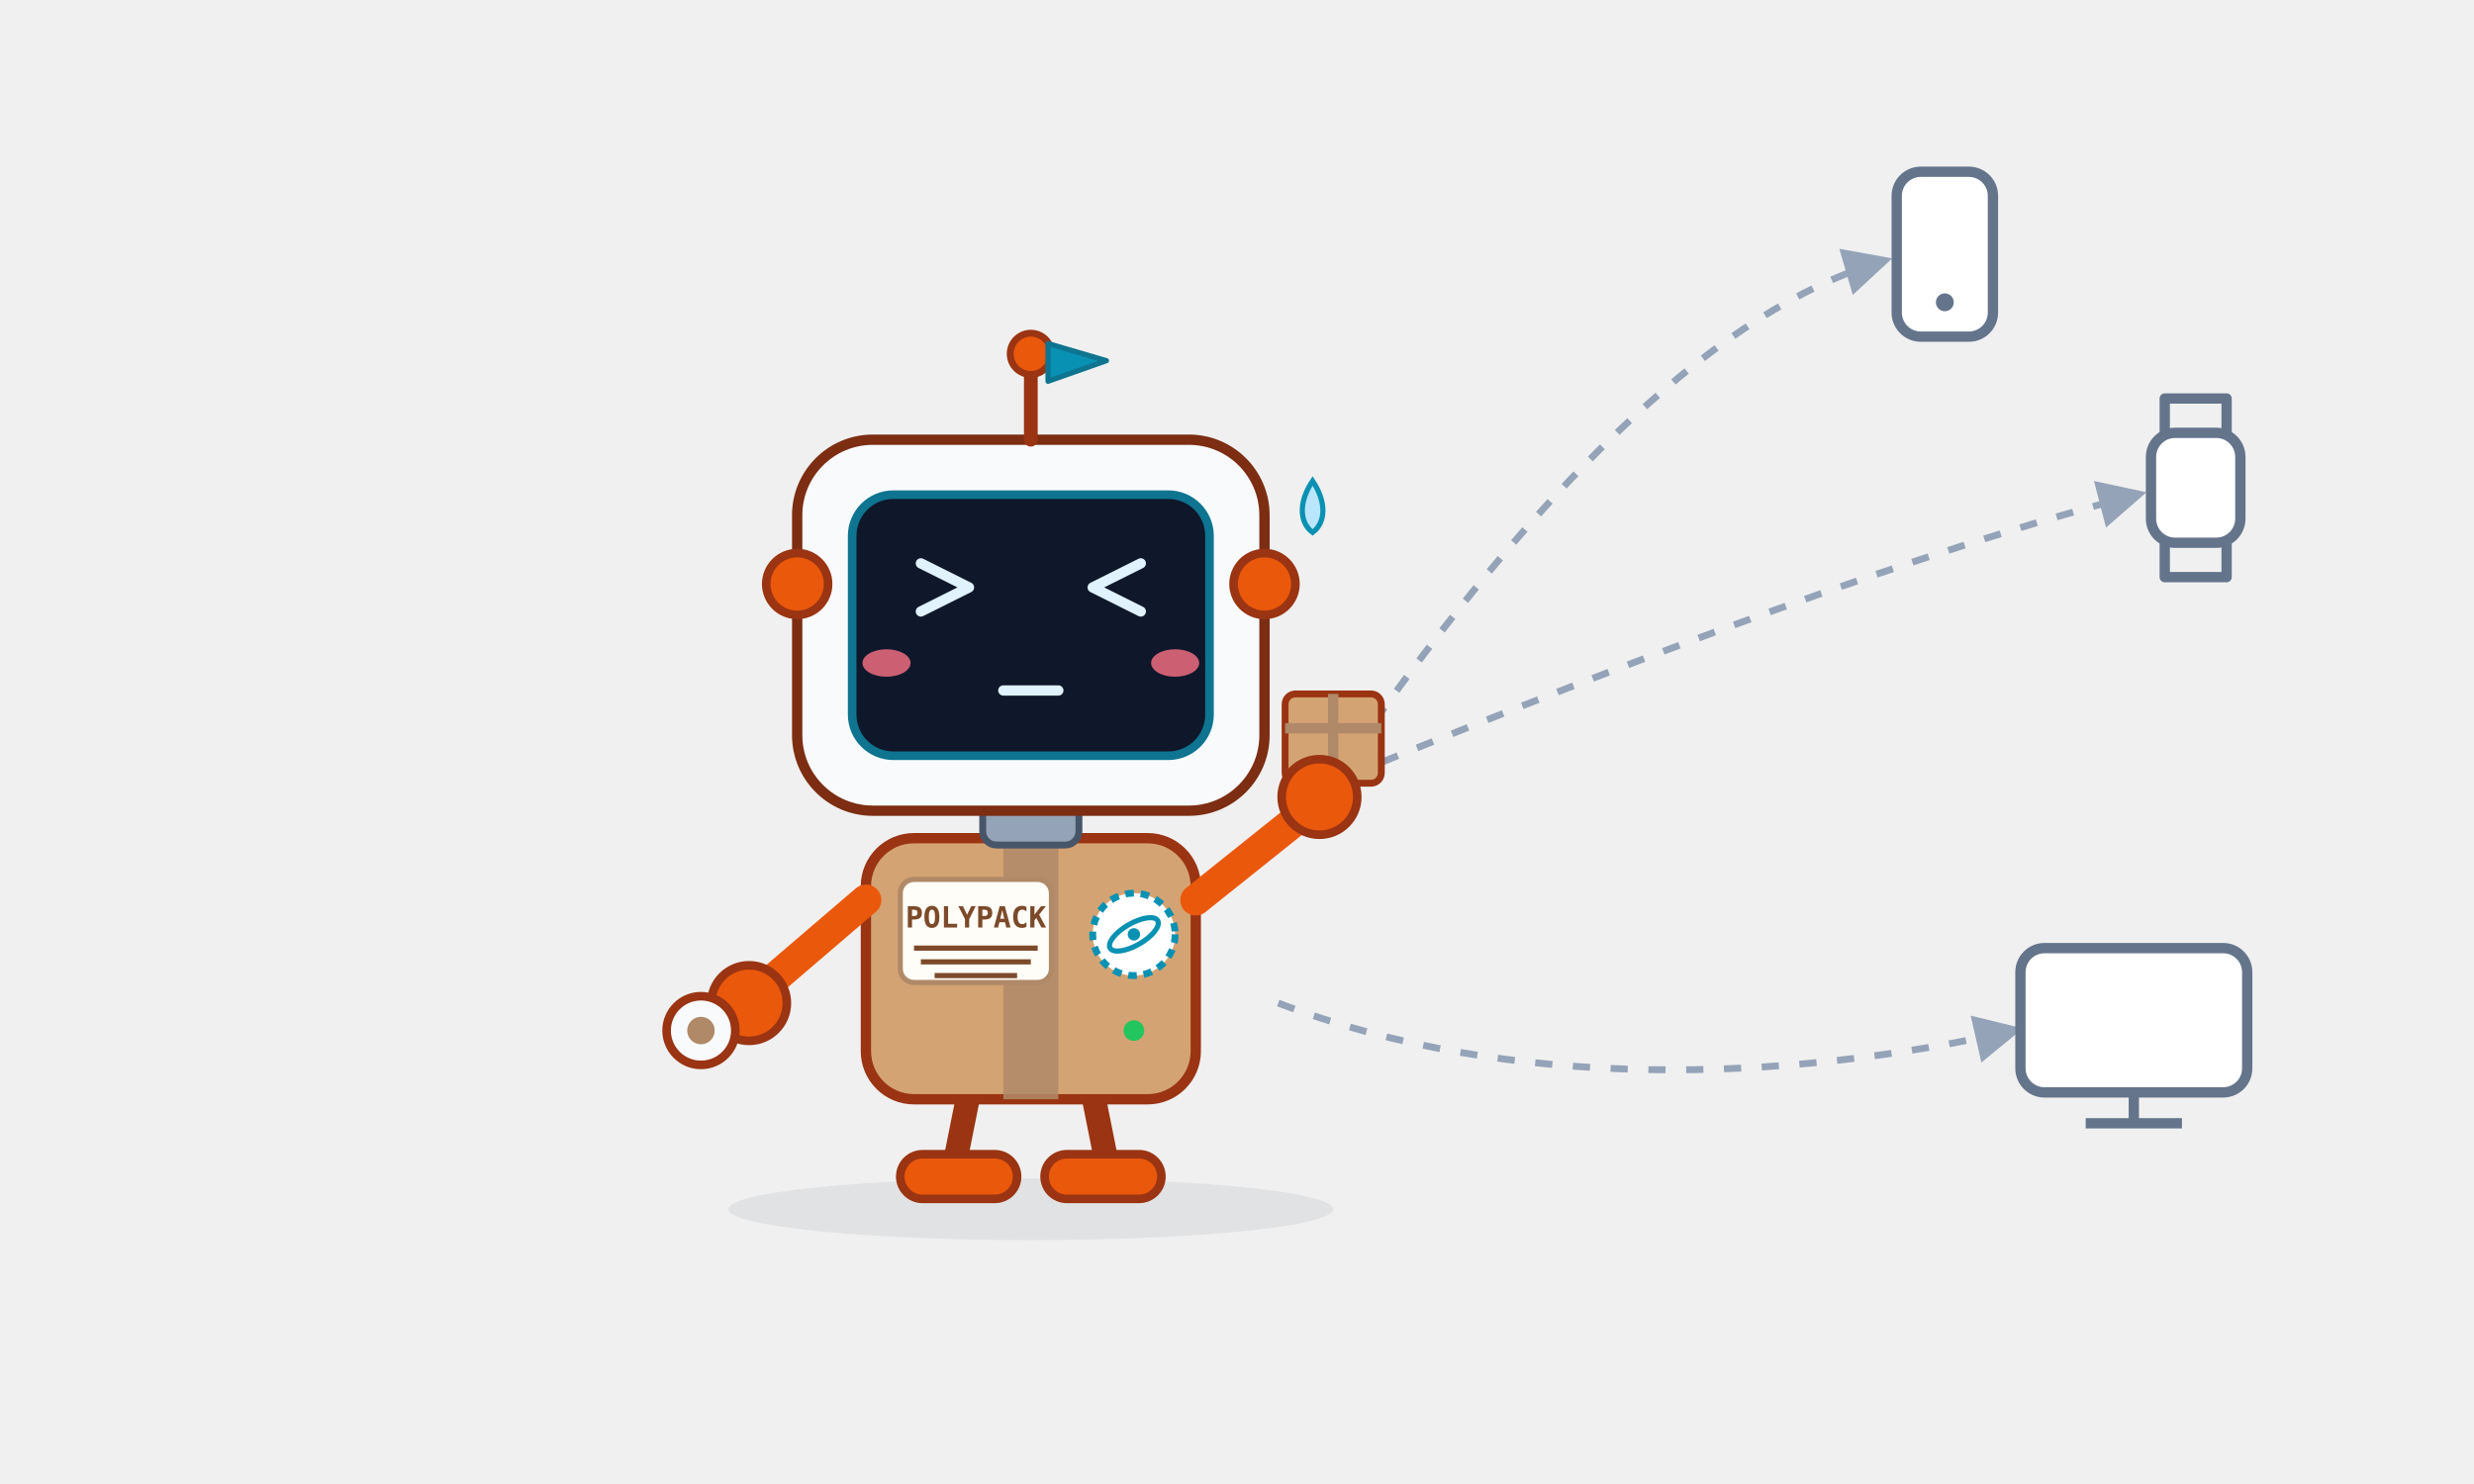
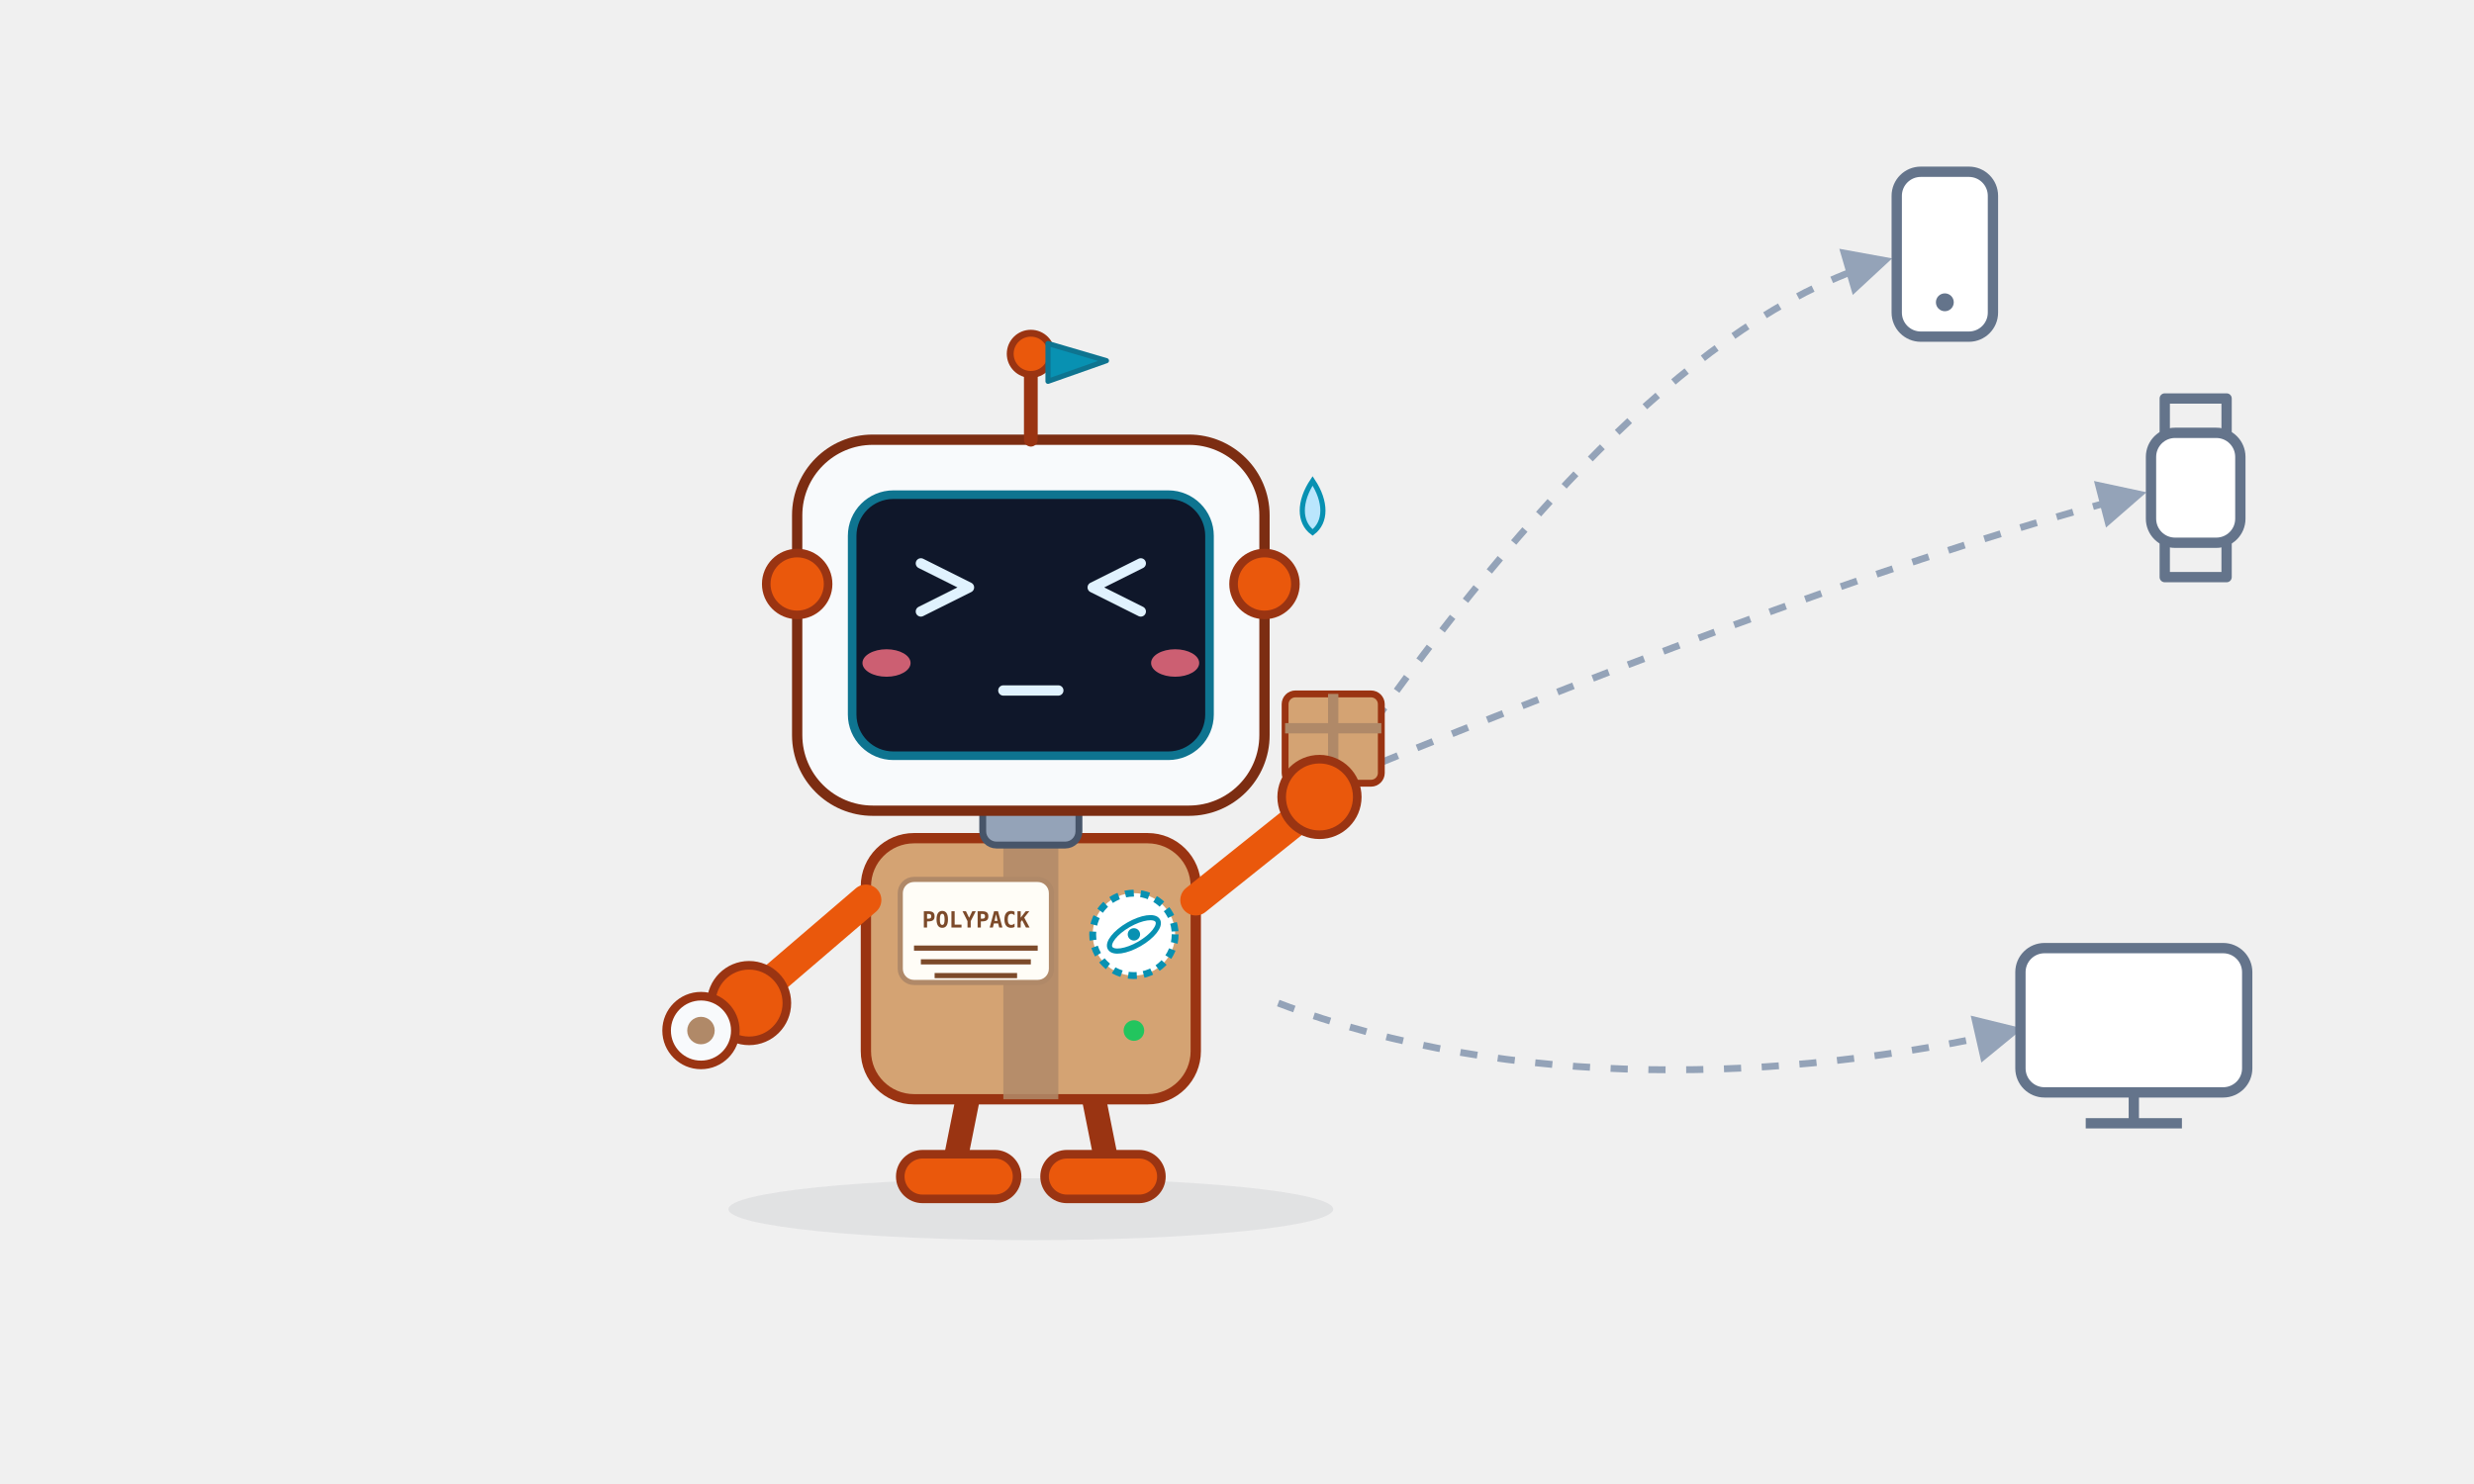
<svg xmlns="http://www.w3.org/2000/svg" width="640" height="384" viewBox="0 0 720 432" role="img" aria-labelledby="pax-t pax-d">
  <style>@media (prefers-reduced-motion: no-preference) {
    .pax-bot { transform-origin: 300px 300px; animation: pax-sway 3.2s ease-in-out infinite; }
    .pax-sweat { animation: pax-drip 2s ease-in infinite; }
  }
  @keyframes pax-sway { 0%, 100% { transform: rotate(-1.8deg); } 50% { transform: rotate(1.8deg); } }
  @keyframes pax-drip { 0% { transform: translateY(0); opacity: 0.3; } 40% { opacity: 1; } 100% { transform: translateY(9px); opacity: 0; } }
  </style>
  <defs>
    <marker id="pax-arrow" viewBox="0 0 10 10" refX="8" refY="5" markerWidth="7" markerHeight="7" orient="auto-start-reverse">
      <path d="M0,0 L10,5 L0,10 z" fill="#94a3b8" />
    </marker>
    <clipPath id="pax-screen-clip">
      <rect x="248" y="144" width="104" height="76" rx="12" />
    </clipPath>
  </defs>
  <path d="M400,210 C 450,140 500,90 548,76" fill="none" stroke="#94a3b8" stroke-width="2" stroke-dasharray="5 6" marker-end="url(#pax-arrow)" />
  <path d="M392,226 C 480,190 560,160 622,144" fill="none" stroke="#94a3b8" stroke-width="2" stroke-dasharray="5 6" marker-end="url(#pax-arrow)" />
  <path d="M372,292 C 440,318 520,315 586,300" fill="none" stroke="#94a3b8" stroke-width="2" stroke-dasharray="5 6" marker-end="url(#pax-arrow)" />
  <g stroke="#64748b" stroke-width="3" fill="#ffffff" stroke-linejoin="round">
    <rect x="552" y="50" width="28" height="48" rx="7" />
    <rect x="626" y="126" width="26" height="32" rx="7" />
    <path d="M630,126 v-10 h18 v10 M630,158 v10 h18 v-10" fill="none" />
    <rect x="588" y="276" width="66" height="42" rx="7" />
    <path d="M621,318 v9 M607,327 h28" fill="none" />
  </g>
  <circle cx="566" cy="88" r="2.6" fill="#64748b" stroke="none" />
  <ellipse cx="300" cy="352" rx="88" ry="9" fill="#0f172a" opacity="0.07" />
  <g class="pax-bot">
    <g stroke="#9a3412" stroke-width="7" stroke-linecap="round" fill="none">
      <path d="M282,318 L278,338" />
      <path d="M318,318 L322,338" />
    </g>
    <rect x="262" y="336" width="34" height="13" rx="6.5" fill="#ea580c" stroke="#9a3412" stroke-width="2.5" />
    <rect x="304" y="336" width="34" height="13" rx="6.5" fill="#ea580c" stroke="#9a3412" stroke-width="2.5" />
    <rect x="252" y="244" width="96" height="76" rx="14" fill="#d4a373" stroke="#9a3412" stroke-width="3" />
    <rect x="292" y="244" width="16" height="76" fill="#b08968" opacity="0.85" />
    <rect x="262" y="256" width="44" height="30" rx="4" fill="#fffdf7" stroke="#b08968" stroke-width="1.5" />
-     <text x="284" y="270" text-anchor="middle" font-size="8.5" font-weight="700" font-family="'JetBrains Mono', ui-monospace, 'PingFang SC', 'Microsoft YaHei', monospace" fill="#7c4a2a">POLYPACK</text>
+     <text x="284" y="270" text-anchor="middle" font-size="6.5" font-weight="700" font-family="'JetBrains Mono', ui-monospace, 'PingFang SC', 'Microsoft YaHei', monospace" fill="#7c4a2a">POLYPACK</text>
    <path d="M266,276 h36 M268,280 h32 M272,284 h24" stroke="#7c4a2a" stroke-width="1.5" />
    <circle cx="330" cy="272" r="12" fill="#ffffff" stroke="#0891b2" stroke-width="2" stroke-dasharray="2.5 2" />
    <ellipse cx="330" cy="272" rx="8" ry="3.2" fill="none" stroke="#0891b2" stroke-width="1.5" transform="rotate(-30 330 272)" />
    <circle cx="330" cy="272" r="1.8" fill="#0891b2" />
    <circle cx="330" cy="300" r="3" fill="#22c55e" />
    <rect x="286" y="232" width="28" height="14" rx="4" fill="#94a3b8" stroke="#475569" stroke-width="2" />
    <rect x="232" y="128" width="136" height="108" rx="22" fill="#f8fafc" stroke="#7c2d12" stroke-width="3" />
    <rect x="248" y="144" width="104" height="76" rx="12" fill="#0f172a" stroke="#0e7490" stroke-width="2.5" />
    <g class="pax-face pax-face-facepalm">
      <g clip-path="url(#pax-screen-clip)">
        <ellipse cx="258" cy="193" rx="7" ry="4" fill="#fb7185" opacity="0.8" />
        <ellipse cx="342" cy="193" rx="7" ry="4" fill="#fb7185" opacity="0.8" />
        <path d="M268,164 L282,171 L268,178" fill="none" stroke="#e0f2fe" stroke-width="3" stroke-linecap="round" stroke-linejoin="round" />
        <path d="M332,164 L318,171 L332,178" fill="none" stroke="#e0f2fe" stroke-width="3" stroke-linecap="round" stroke-linejoin="round" />
        <path d="M292,201 h16" stroke="#e0f2fe" stroke-width="3" stroke-linecap="round" />
      </g>
      <g class="pax-sweat">
        <path d="M382,140 C386,146 386,152 382,155 C378,152 378,146 382,140 Z" fill="#bae6fd" stroke="#0891b2" stroke-width="1.5" />
      </g>
    </g>
    <circle cx="232" cy="170" r="9" fill="#ea580c" stroke="#9a3412" stroke-width="2.5" />
    <circle cx="368" cy="170" r="9" fill="#ea580c" stroke="#9a3412" stroke-width="2.5" />
    <path d="M300,128 L300,106" stroke="#9a3412" stroke-width="4" stroke-linecap="round" />
    <circle cx="300" cy="103" r="6" fill="#ea580c" stroke="#9a3412" stroke-width="2" />
    <path d="M305,100 L322,105 L305,111 Z" fill="#0891b2" stroke="#0e7490" stroke-width="1.5" stroke-linejoin="round" />
    <path d="M252,262 L224,286" stroke="#ea580c" stroke-width="9" stroke-linecap="round" />
    <circle cx="218" cy="292" r="11" fill="#ea580c" stroke="#9a3412" stroke-width="2.5" />
    <circle cx="204" cy="300" r="10" fill="#f8fafc" stroke="#9a3412" stroke-width="2.5" />
    <circle cx="204" cy="300" r="4" fill="#b08968" />
    <path d="M348,262 L378,238" stroke="#ea580c" stroke-width="9" stroke-linecap="round" />
    <rect x="374" y="202" width="28" height="26" rx="3" fill="#d4a373" stroke="#9a3412" stroke-width="2" />
    <path d="M388,202 v26 M374,212 h28" stroke="#b08968" stroke-width="3" />
    <circle cx="384" cy="232" r="11" fill="#ea580c" stroke="#9a3412" stroke-width="2.5" />
  </g>
</svg>
